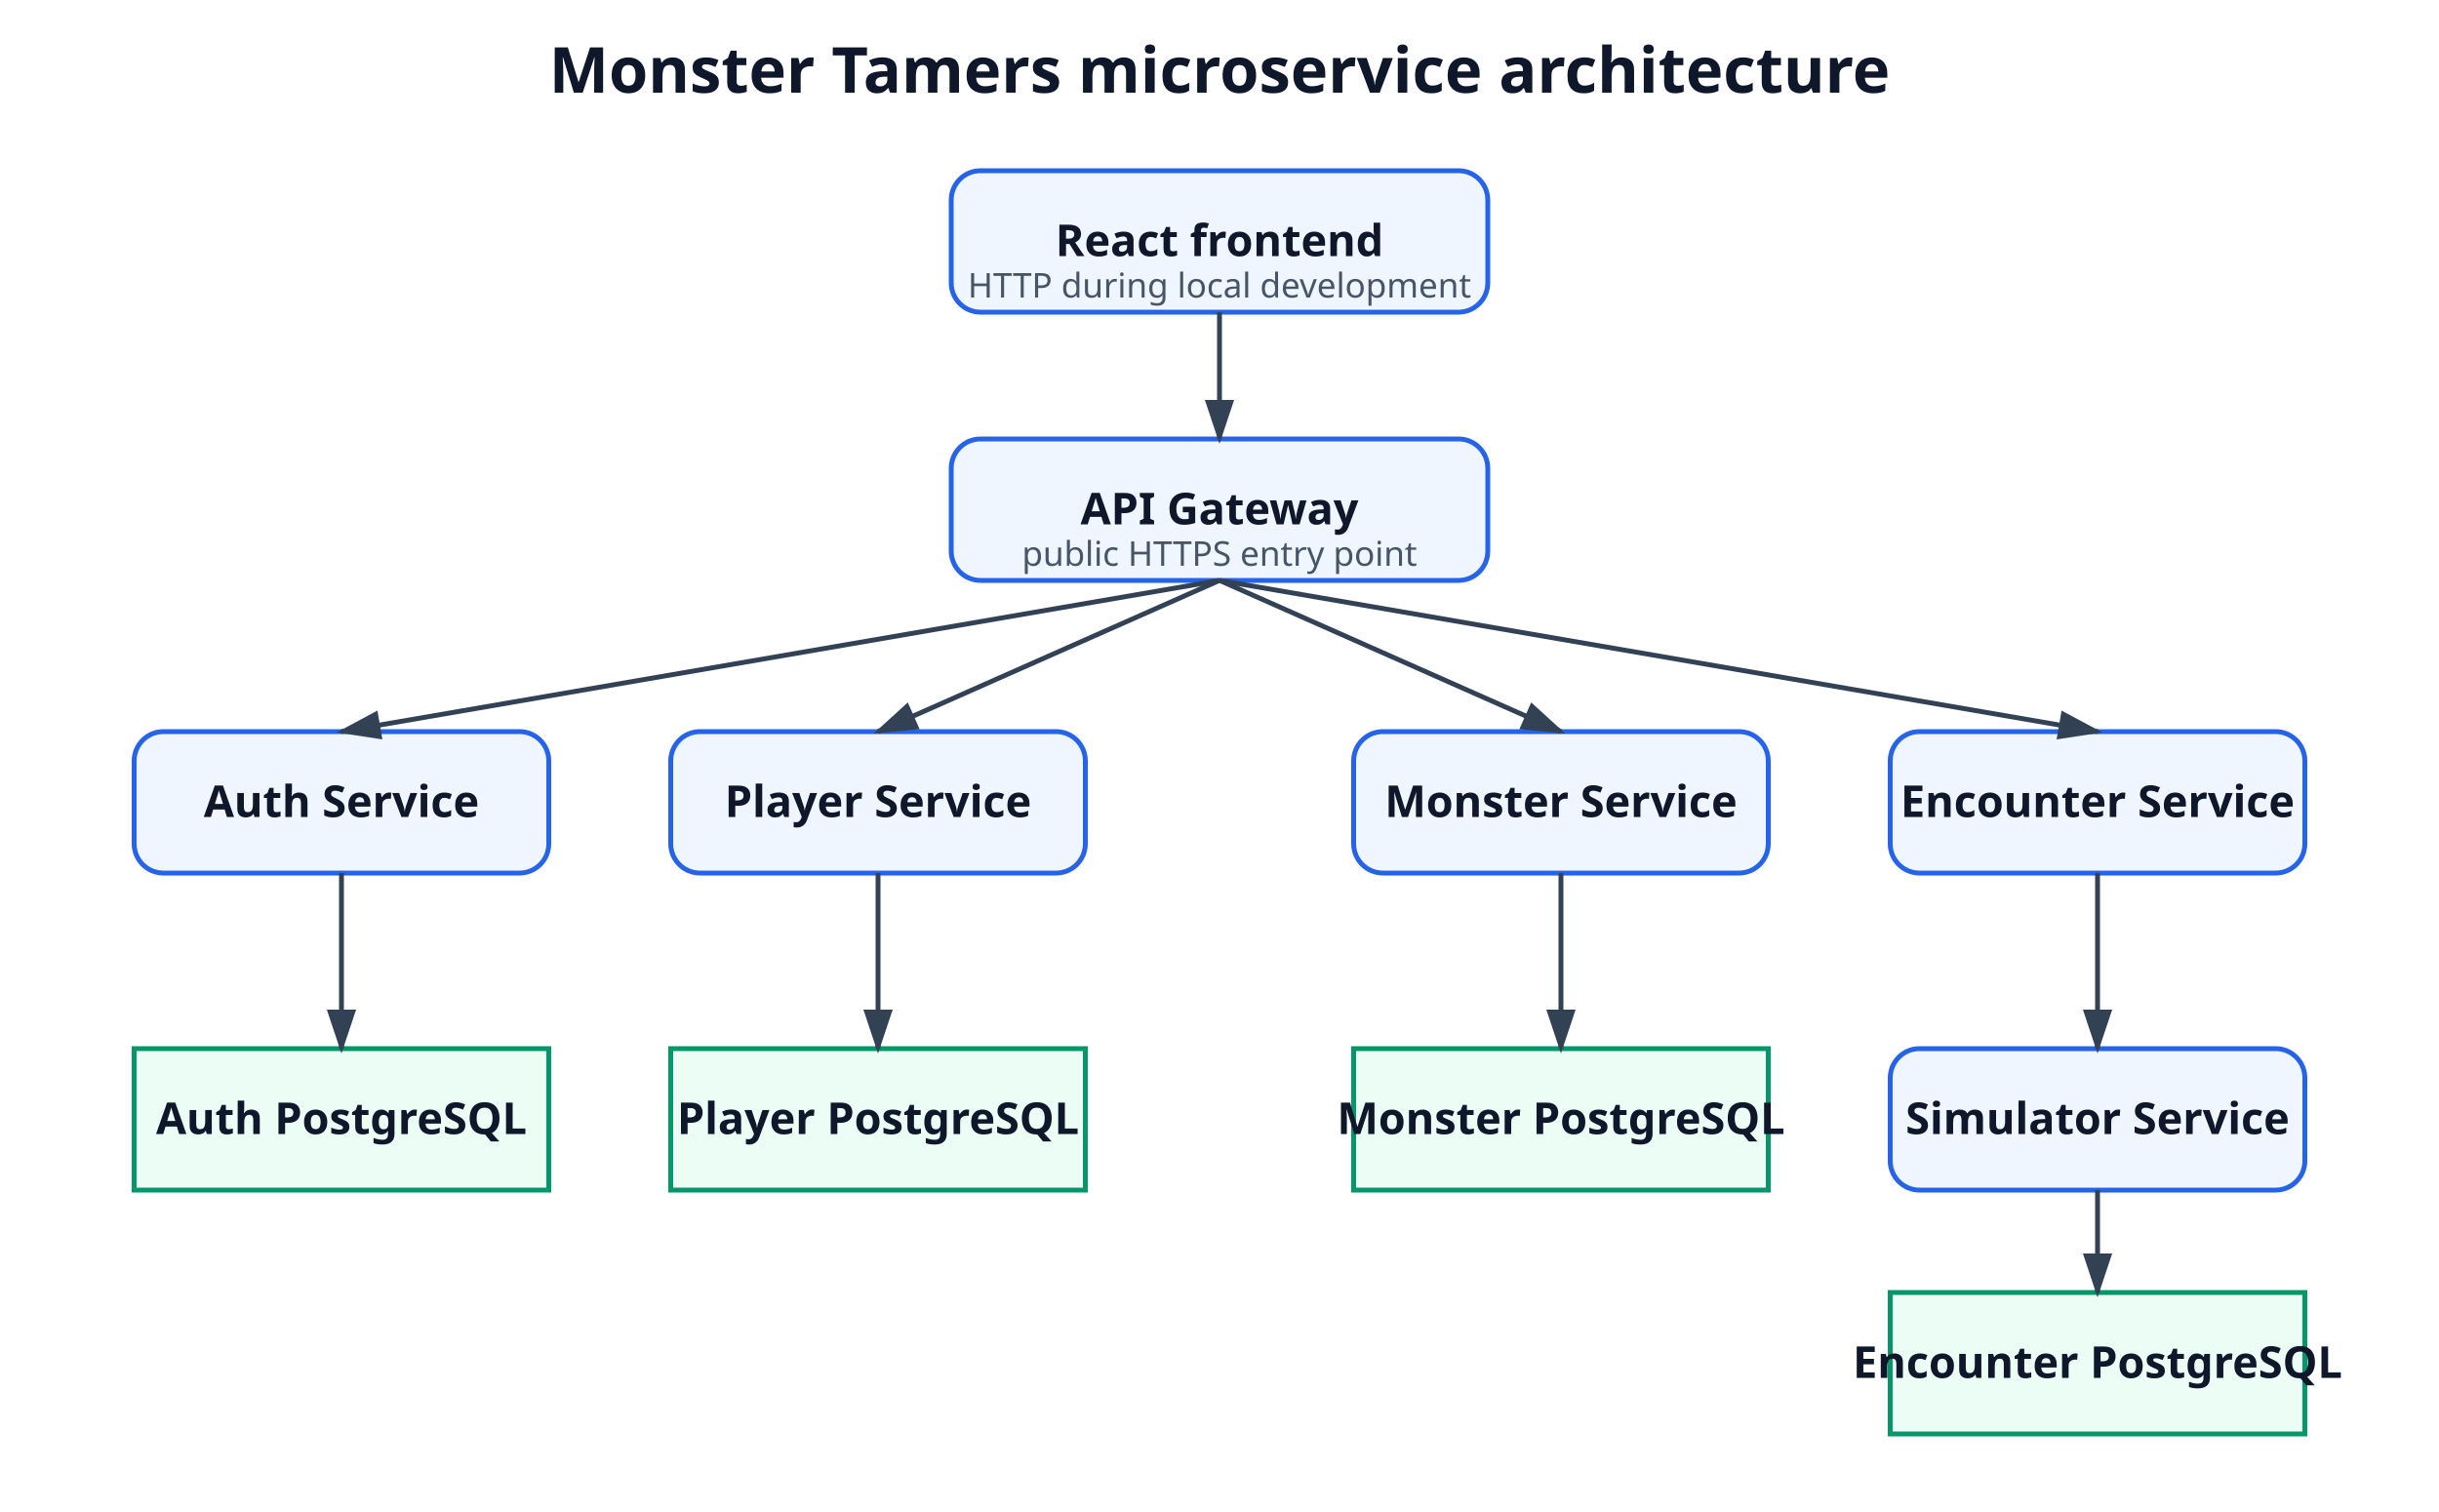
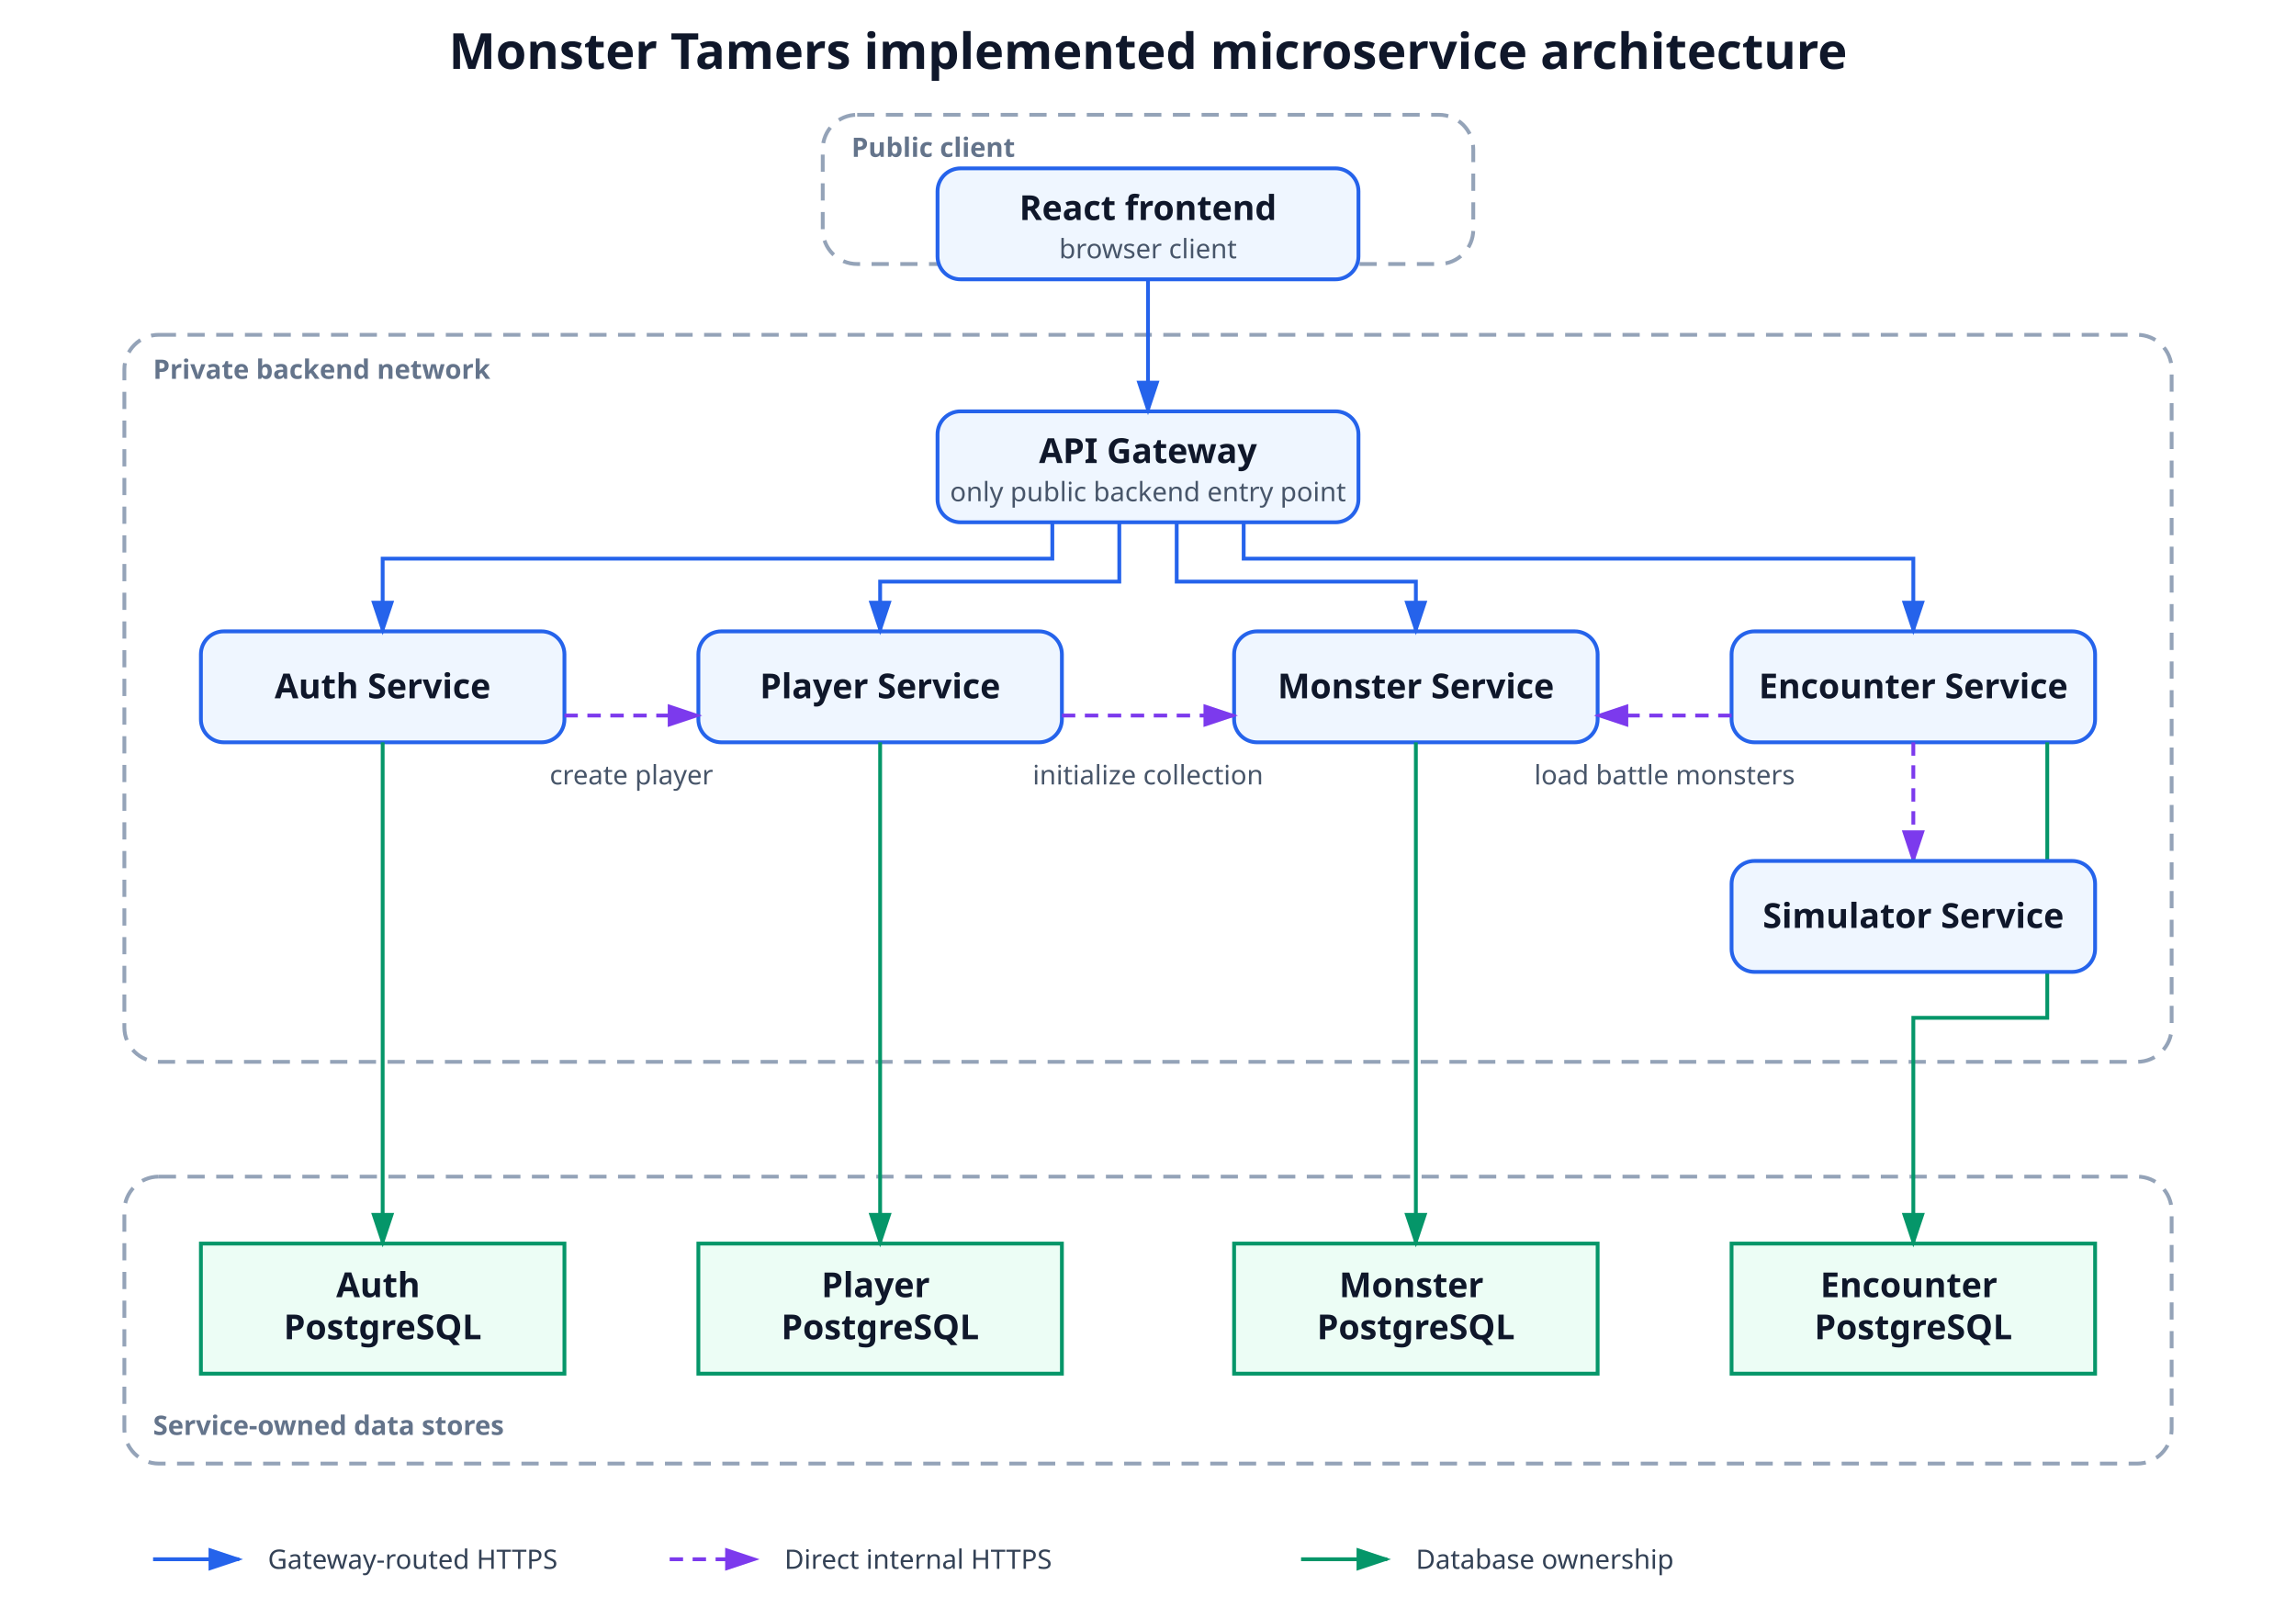
- <svg xmlns="http://www.w3.org/2000/svg" width="1000" height="620" viewBox="0 0 1000 620" role="img" aria-labelledby="title description">
+ <svg xmlns="http://www.w3.org/2000/svg" width="1200" height="840" viewBox="0 0 1200 840" role="img" aria-labelledby="title description">
  <defs>
-     <marker id="arrow" markerWidth="10" markerHeight="10" refX="8" refY="3" orient="auto">
-       <path d="M0,0 L0,6 L9,3 z" fill="#334155" />
+     <marker id="public-arrow" markerWidth="10" markerHeight="10" refX="8" refY="3" orient="auto">
+       <path d="M0,0 L0,6 L9,3 z" fill="#2563eb" />
+     </marker>
+     <marker id="internal-arrow" markerWidth="10" markerHeight="10" refX="8" refY="3" orient="auto">
+       <path d="M0,0 L0,6 L9,3 z" fill="#7c3aed" />
+     </marker>
+     <marker id="database-arrow" markerWidth="10" markerHeight="10" refX="8" refY="3" orient="auto">
+       <path d="M0,0 L0,6 L9,3 z" fill="#059669" />
    </marker>
    <style>
      .box { fill: #eff6ff; stroke: #2563eb; stroke-width: 2; rx: 12; }
+       .internal-box { fill: #f5f3ff; stroke: #7c3aed; stroke-width: 2; rx: 12; }
      .db { fill: #ecfdf5; stroke: #059669; stroke-width: 2; }
      .label { font: 600 18px sans-serif; fill: #0f172a; text-anchor: middle; }
      .small { font: 14px sans-serif; fill: #475569; text-anchor: middle; }
-       .line { stroke: #334155; stroke-width: 2; fill: none; marker-end: url(#arrow); }
+       .public-line { stroke: #2563eb; stroke-width: 2; fill: none; marker-end: url(#public-arrow); }
+       .internal-line { stroke: #7c3aed; stroke-width: 2; stroke-dasharray: 7 5; fill: none; marker-end: url(#internal-arrow); }
+       .database-line { stroke: #059669; stroke-width: 2; fill: none; marker-end: url(#database-arrow); }
      .title { font: 700 26px sans-serif; fill: #0f172a; text-anchor: middle; }
+       .boundary { fill: none; stroke: #94a3b8; stroke-width: 2; stroke-dasharray: 9 6; rx: 18; }
+       .boundary-label { font: 600 14px sans-serif; fill: #64748b; }
+       .legend { font: 14px sans-serif; fill: #334155; }
    </style>
  </defs>
-   <text x="500" y="38" class="title">Monster Tamers microservice architecture</text>
-   <rect x="390" y="70" width="220" height="58" class="box" />
-   <text x="500" y="105" class="label">React frontend</text>
-   <text x="500" y="122" class="small">HTTP during local development</text>
-   <rect x="390" y="180" width="220" height="58" class="box" />
-   <text x="500" y="215" class="label">API Gateway</text>
-   <text x="500" y="232" class="small">public HTTPS entry point</text>
-   <path d="M500 128 L500 180" class="line" />
-   <rect x="55" y="300" width="170" height="58" class="box" />
-   <text x="140" y="335" class="label">Auth Service</text>
-   <rect x="275" y="300" width="170" height="58" class="box" />
-   <text x="360" y="335" class="label">Player Service</text>
-   <rect x="555" y="300" width="170" height="58" class="box" />
-   <text x="640" y="335" class="label">Monster Service</text>
-   <rect x="775" y="300" width="170" height="58" class="box" />
-   <text x="860" y="335" class="label">Encounter Service</text>
-   <path d="M500 238 L140 300" class="line" />
-   <path d="M500 238 L360 300" class="line" />
-   <path d="M500 238 L640 300" class="line" />
-   <path d="M500 238 L860 300" class="line" />
-   <rect x="775" y="430" width="170" height="58" class="box" />
-   <text x="860" y="465" class="label">Simulator Service</text>
-   <path d="M860 358 L860 430" class="line" />
-   <rect x="55" y="430" width="170" height="58" class="db" />
-   <text x="140" y="465" class="label">Auth PostgreSQL</text>
-   <rect x="275" y="430" width="170" height="58" class="db" />
-   <text x="360" y="465" class="label">Player PostgreSQL</text>
-   <rect x="555" y="430" width="170" height="58" class="db" />
-   <text x="640" y="465" class="label">Monster PostgreSQL</text>
-   <rect x="775" y="530" width="170" height="58" class="db" />
-   <text x="860" y="565" class="label">Encounter PostgreSQL</text>
-   <path d="M140 358 L140 430" class="line" />
-   <path d="M360 358 L360 430" class="line" />
-   <path d="M640 358 L640 430" class="line" />
-   <path d="M860 488 L860 530" class="line" />
+   <text x="600" y="36" class="title">Monster Tamers implemented microservice architecture</text>
+   <rect x="430" y="60" width="340" height="78" class="boundary" />
+   <text x="445" y="82" class="boundary-label">Public client</text>
+   <rect x="490" y="88" width="220" height="58" class="box" />
+   <text x="600" y="115" class="label">React frontend</text>
+   <text x="600" y="135" class="small">browser client</text>
+   <rect x="65" y="175" width="1070" height="380" class="boundary" />
+   <text x="80" y="198" class="boundary-label">Private backend network</text>
+   <rect x="490" y="215" width="220" height="58" class="box" />
+   <text x="600" y="242" class="label">API Gateway</text>
+   <text x="600" y="262" class="small">only public backend entry point</text>
+   <path d="M600 146 L600 215" class="public-line" />
+   <rect x="105" y="330" width="190" height="58" class="box" />
+   <text x="200" y="365" class="label">Auth Service</text>
+   <rect x="365" y="330" width="190" height="58" class="box" />
+   <text x="460" y="365" class="label">Player Service</text>
+   <rect x="645" y="330" width="190" height="58" class="box" />
+   <text x="740" y="365" class="label">Monster Service</text>
+   <rect x="905" y="330" width="190" height="58" class="box" />
+   <text x="1000" y="365" class="label">Encounter Service</text>
+   <path d="M550 273 L550 292 L200 292 L200 330" class="public-line" />
+   <path d="M585 273 L585 304 L460 304 L460 330" class="public-line" />
+   <path d="M615 273 L615 304 L740 304 L740 330" class="public-line" />
+   <path d="M650 273 L650 292 L1000 292 L1000 330" class="public-line" />
+   <path d="M295 374 L365 374" class="internal-line" />
+   <text x="330" y="410" class="small">create player</text>
+   <path d="M555 374 L645 374" class="internal-line" />
+   <text x="600" y="410" class="small">initialize collection</text>
+   <path d="M905 374 L835 374" class="internal-line" />
+   <text x="870" y="410" class="small">load battle monsters</text>
+   <path d="M1000 388 L1000 450" class="internal-line" />
+   <rect x="65" y="615" width="1070" height="150" class="boundary" />
+   <text x="80" y="750" class="boundary-label">Service-owned data stores</text>
+   <rect x="105" y="650" width="190" height="68" class="db" />
+   <text x="200" y="678" class="label">
+     <tspan x="200">Auth</tspan>
+     <tspan x="200" dy="22">PostgreSQL</tspan>
+   </text>
+   <rect x="365" y="650" width="190" height="68" class="db" />
+   <text x="460" y="678" class="label">
+     <tspan x="460">Player</tspan>
+     <tspan x="460" dy="22">PostgreSQL</tspan>
+   </text>
+   <rect x="645" y="650" width="190" height="68" class="db" />
+   <text x="740" y="678" class="label">
+     <tspan x="740">Monster</tspan>
+     <tspan x="740" dy="22">PostgreSQL</tspan>
+   </text>
+   <rect x="905" y="650" width="190" height="68" class="db" />
+   <text x="1000" y="678" class="label">
+     <tspan x="1000">Encounter</tspan>
+     <tspan x="1000" dy="22">PostgreSQL</tspan>
+   </text>
+   <path d="M200 388 L200 650" class="database-line" />
+   <path d="M460 388 L460 650" class="database-line" />
+   <path d="M740 388 L740 650" class="database-line" />
+   <path d="M1070 388 L1070 532 L1000 532 L1000 650" class="database-line" />
+   <rect x="905" y="450" width="190" height="58" class="box" />
+   <text x="1000" y="485" class="label">Simulator Service</text>
+   <line x1="80" y1="815" x2="125" y2="815" class="public-line" />
+   <text x="140" y="820" class="legend">Gateway-routed HTTPS</text>
+   <line x1="350" y1="815" x2="395" y2="815" class="internal-line" />
+   <text x="410" y="820" class="legend">Direct internal HTTPS</text>
+   <line x1="680" y1="815" x2="725" y2="815" class="database-line" />
+   <text x="740" y="820" class="legend">Database ownership</text>
</svg>
